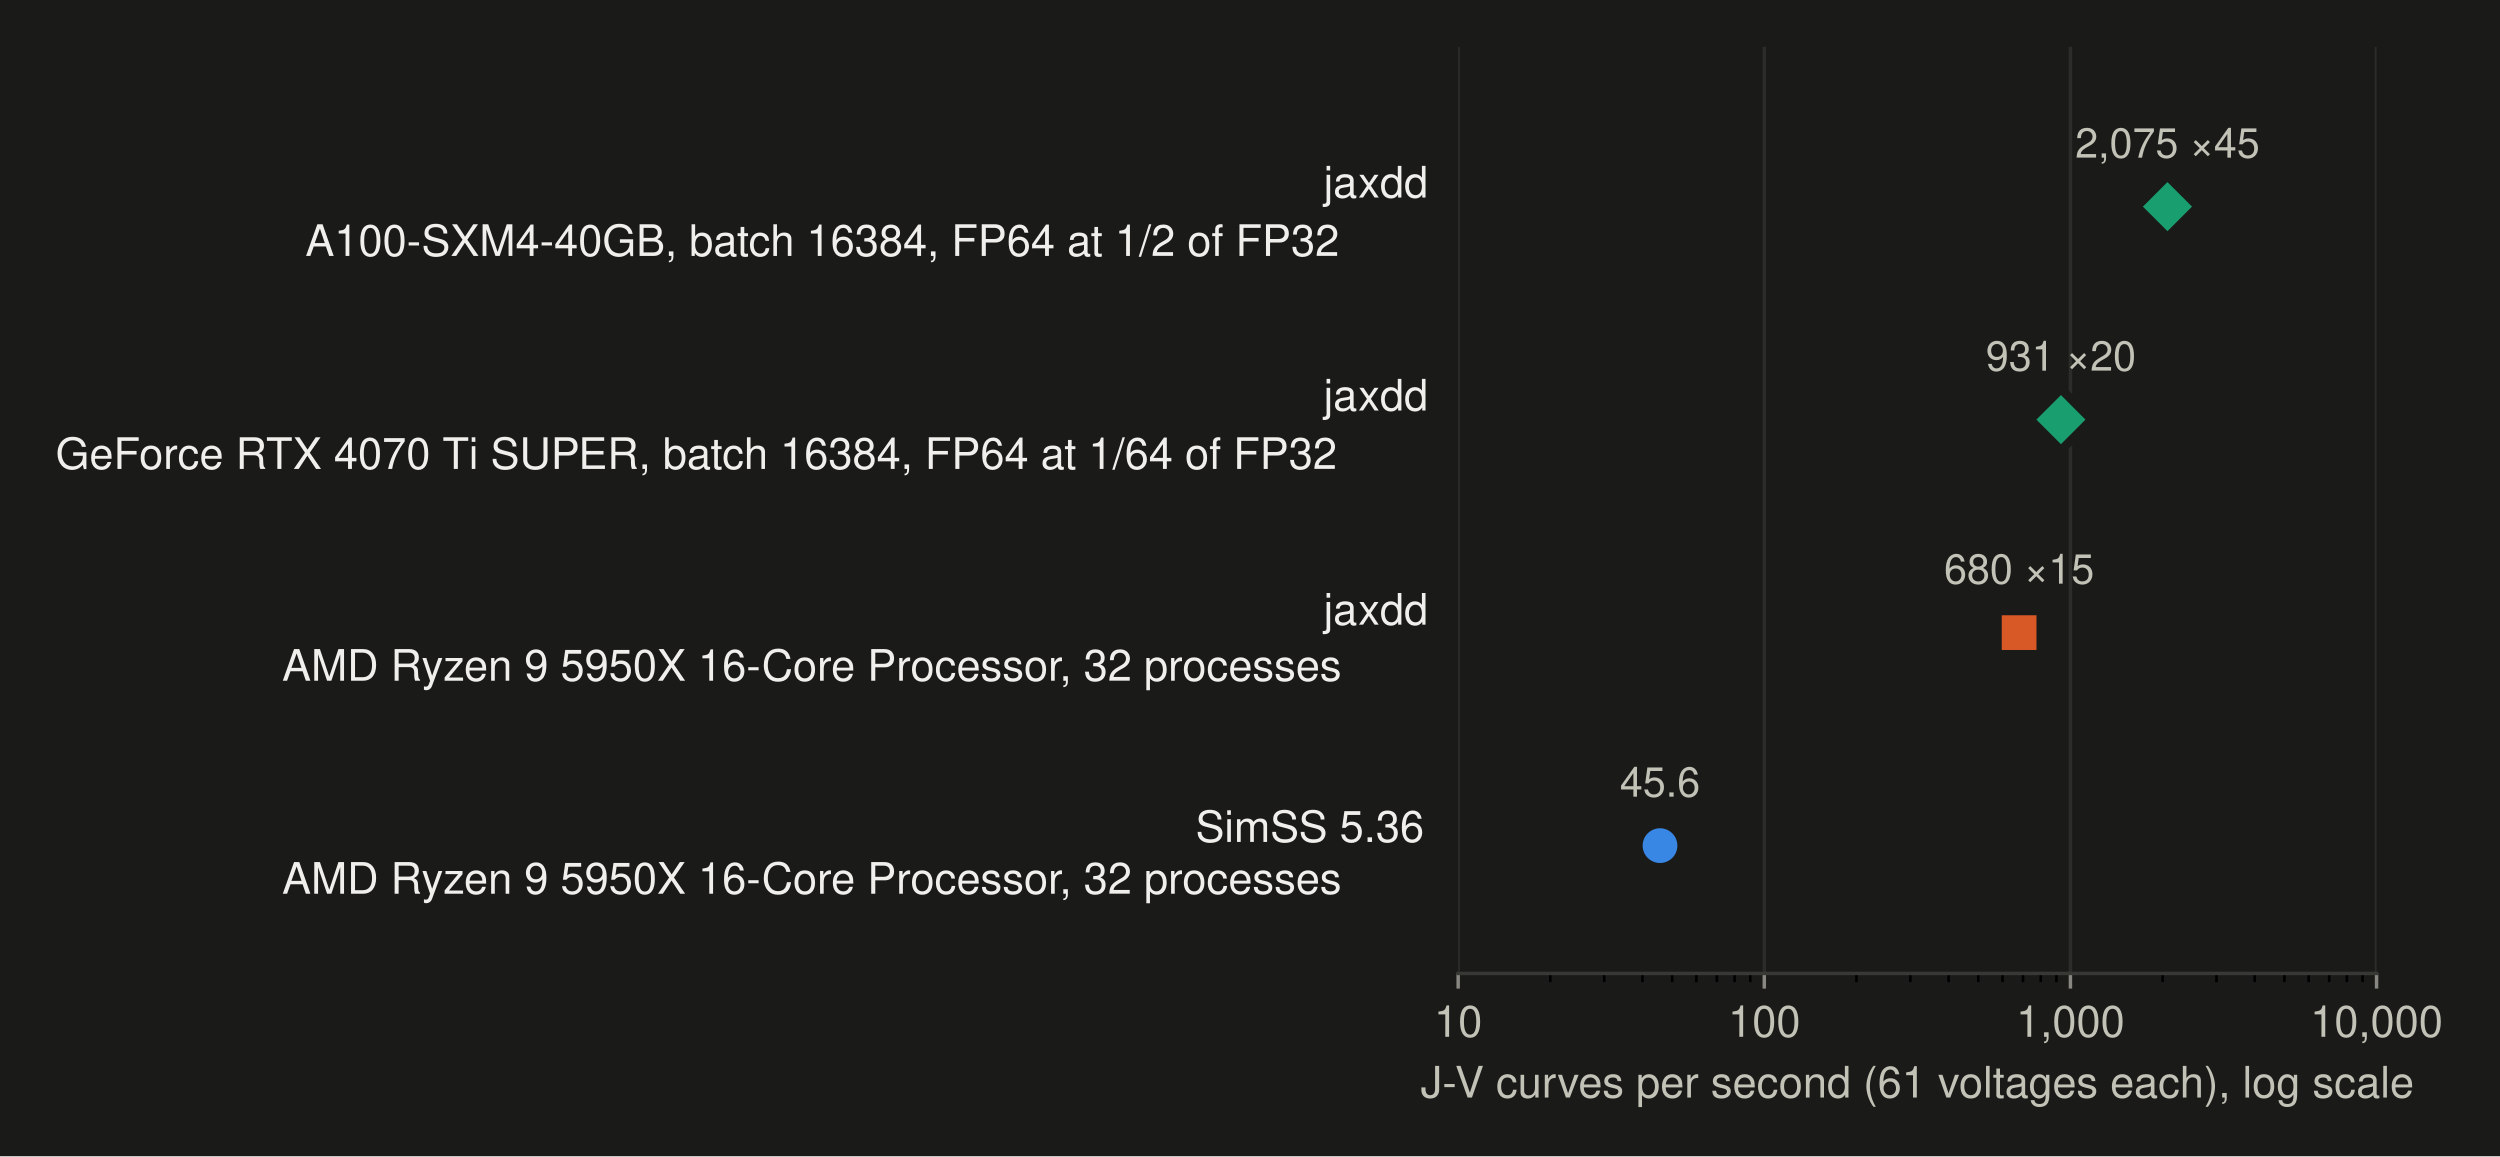
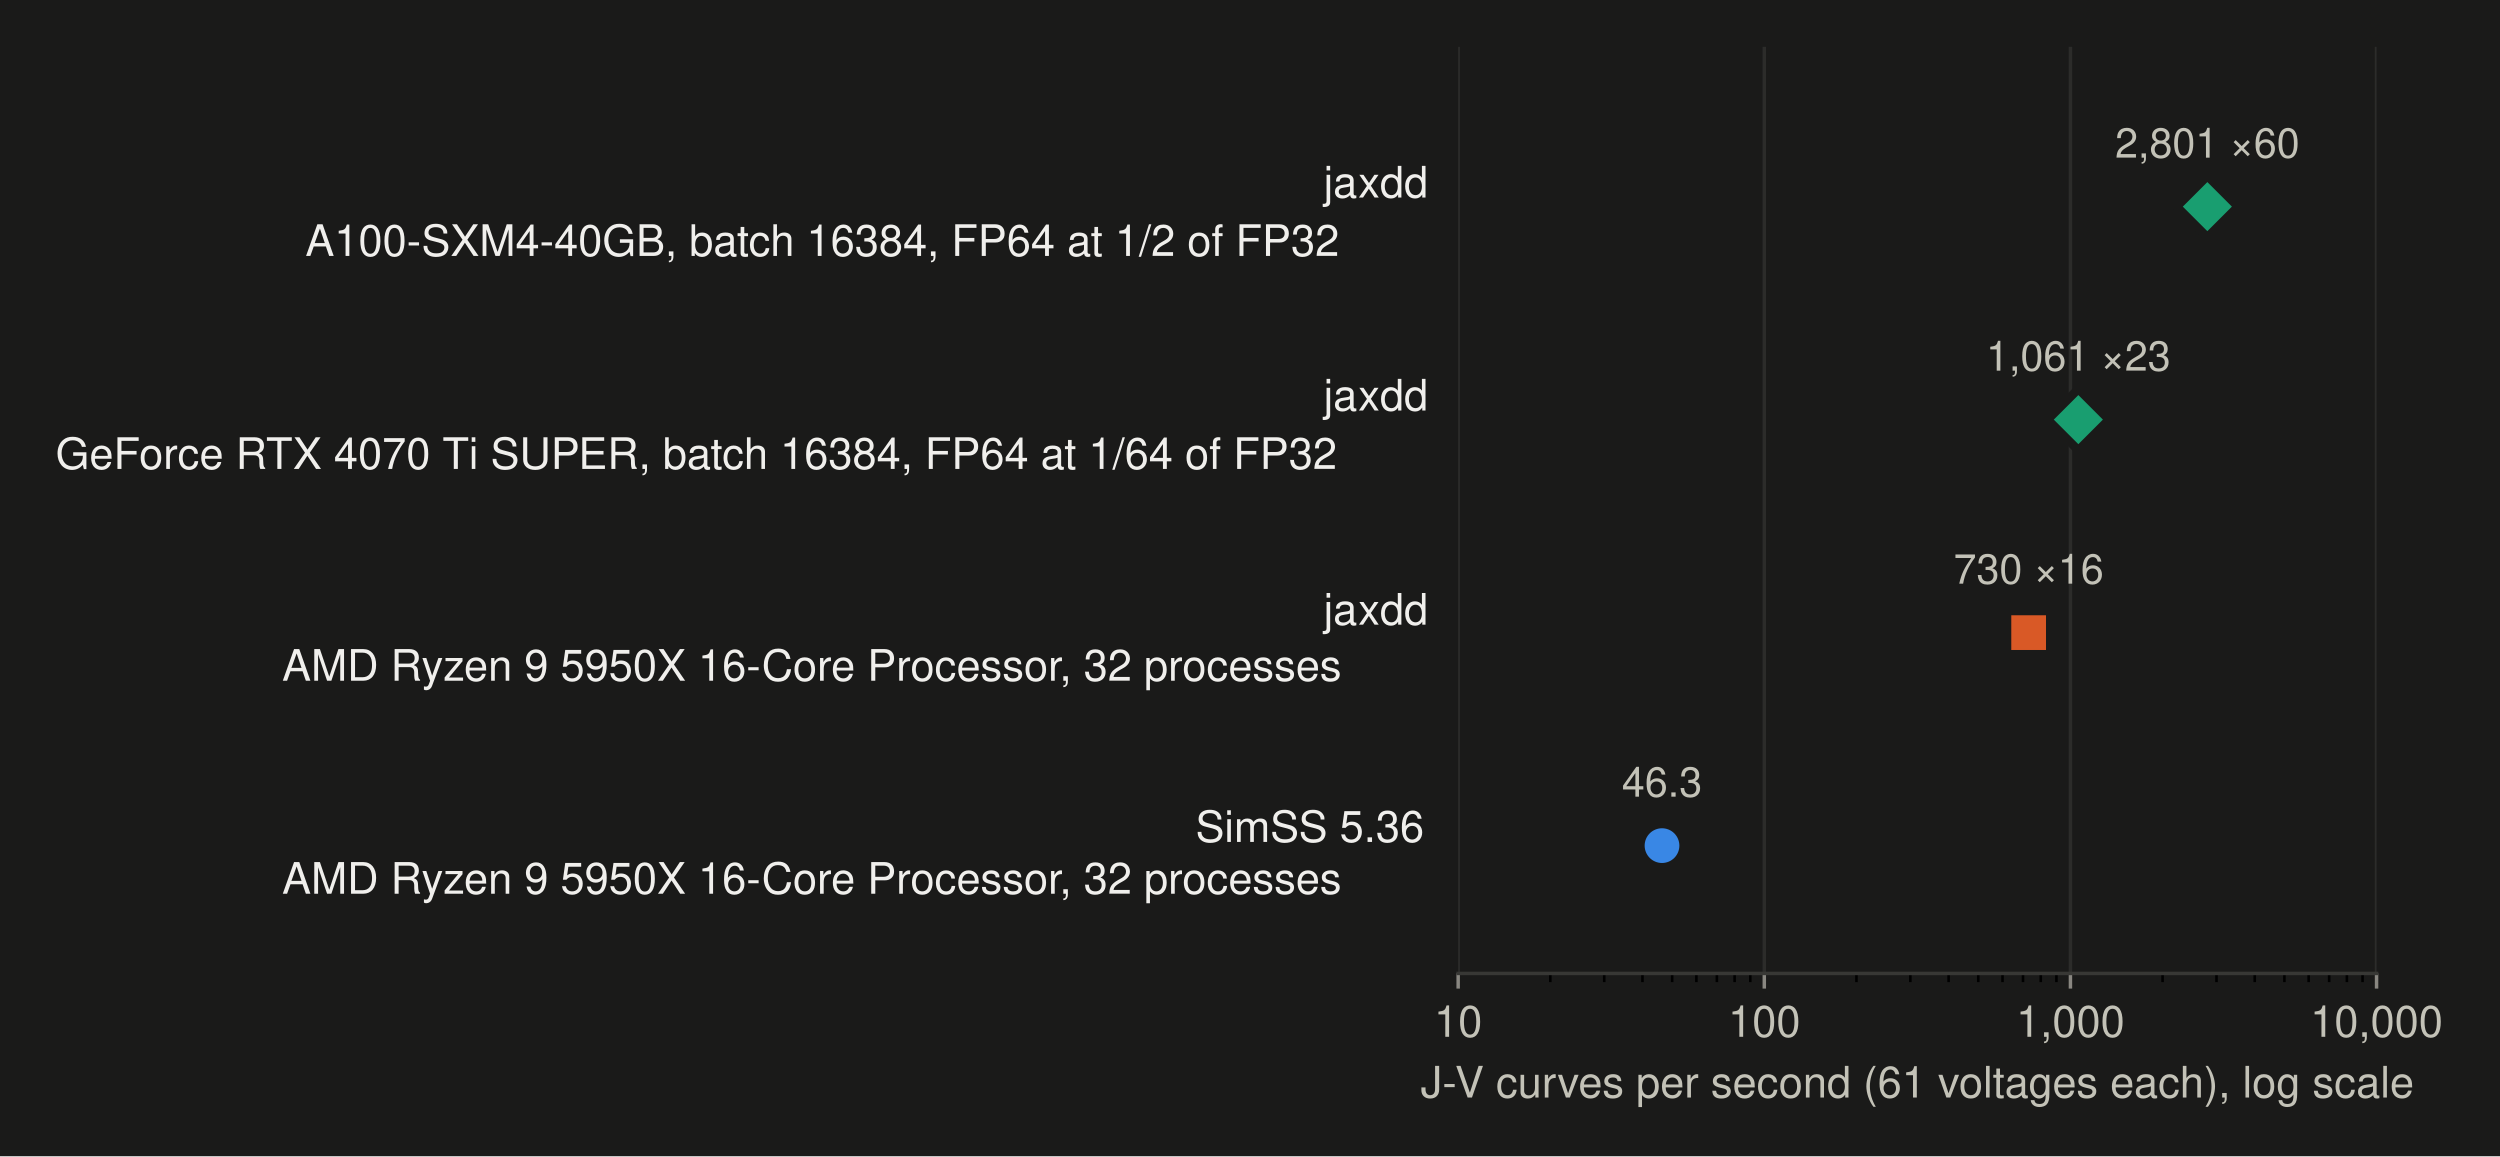
<svg xmlns="http://www.w3.org/2000/svg" xmlns:xlink="http://www.w3.org/1999/xlink" width="576pt" height="266.4pt" viewBox="0 0 576 266.4" version="1.1">
  <defs>
    <style type="text/css">*{stroke-linejoin: round; stroke-linecap: butt}</style>
  </defs>
  <g id="figure_1">
    <g id="patch_1">
      <path d="M 0 266.4  L 576 266.4  L 576 0  L 0 0  z " style="fill: #1a1a19" />
    </g>
    <g id="axes_1">
      <g id="patch_2">
        <path d="M 335.96 224.278  L 547.56 224.278  L 547.56 10.8  L 335.96 10.8  z " style="fill: #1a1a19" />
      </g>
      <g id="matplotlib.axis_1">
        <g id="xtick_1">
          <g id="line2d_1">
-             <path d="M 335.96 224.278  L 335.96 10.8  " clip-path="url(#p6728671cbc)" style="fill: none; stroke: #2c2c2a; stroke-width: 0.8; stroke-linecap: square" />
+             <path d="M 335.96 224.278  L 335.96 10.8  " clip-path="url(#p19e517f4ba)" style="fill: none; stroke: #2c2c2a; stroke-width: 0.8; stroke-linecap: square" />
          </g>
          <g id="line2d_2">
            <defs>
-               <path id="meb529c5300" d="M 0 0  L 0 3.5  " style="stroke: #898781; stroke-width: 0.8" />
+               <path id="m9d1187f809" d="M 0 0  L 0 3.5  " style="stroke: #898781; stroke-width: 0.8" />
            </defs>
            <g>
-               <use xlink:href="#meb529c5300" x="335.96" y="224.278" style="fill: #898781; stroke: #898781; stroke-width: 0.8" />
+               <use xlink:href="#m9d1187f809" x="335.96" y="224.278" style="fill: #898781; stroke: #898781; stroke-width: 0.8" />
            </g>
          </g>
          <g id="text_1">
            <text style="font-size: 10px; font-family: 'Segoe UI', 'Helvetica', 'Arial', 'DejaVu Sans', sans-serif; text-anchor: middle; fill: #c3c2b7" x="335.96" y="238.875" transform="rotate(-0 335.96 238.8753)">10</text>
          </g>
        </g>
        <g id="xtick_2">
          <g id="line2d_3">
-             <path d="M 406.493 224.278  L 406.493 10.8  " clip-path="url(#p6728671cbc)" style="fill: none; stroke: #2c2c2a; stroke-width: 0.8; stroke-linecap: square" />
+             <path d="M 406.493 224.278  L 406.493 10.8  " clip-path="url(#p19e517f4ba)" style="fill: none; stroke: #2c2c2a; stroke-width: 0.8; stroke-linecap: square" />
          </g>
          <g id="line2d_4">
            <g>
-               <use xlink:href="#meb529c5300" x="406.493" y="224.278" style="fill: #898781; stroke: #898781; stroke-width: 0.8" />
+               <use xlink:href="#m9d1187f809" x="406.493" y="224.278" style="fill: #898781; stroke: #898781; stroke-width: 0.8" />
            </g>
          </g>
          <g id="text_2">
            <text style="font-size: 10px; font-family: 'Segoe UI', 'Helvetica', 'Arial', 'DejaVu Sans', sans-serif; text-anchor: middle; fill: #c3c2b7" x="406.493" y="238.875" transform="rotate(-0 406.4933 238.8753)">100</text>
          </g>
        </g>
        <g id="xtick_3">
          <g id="line2d_5">
-             <path d="M 477.027 224.278  L 477.027 10.8  " clip-path="url(#p6728671cbc)" style="fill: none; stroke: #2c2c2a; stroke-width: 0.8; stroke-linecap: square" />
+             <path d="M 477.027 224.278  L 477.027 10.8  " clip-path="url(#p19e517f4ba)" style="fill: none; stroke: #2c2c2a; stroke-width: 0.8; stroke-linecap: square" />
          </g>
          <g id="line2d_6">
            <g>
-               <use xlink:href="#meb529c5300" x="477.027" y="224.278" style="fill: #898781; stroke: #898781; stroke-width: 0.8" />
+               <use xlink:href="#m9d1187f809" x="477.027" y="224.278" style="fill: #898781; stroke: #898781; stroke-width: 0.8" />
            </g>
          </g>
          <g id="text_3">
            <text style="font-size: 10px; font-family: 'Segoe UI', 'Helvetica', 'Arial', 'DejaVu Sans', sans-serif; text-anchor: middle; fill: #c3c2b7" x="477.027" y="238.875" transform="rotate(-0 477.0267 238.8753)">1,000</text>
          </g>
        </g>
        <g id="xtick_4">
          <g id="line2d_7">
-             <path d="M 547.56 224.278  L 547.56 10.8  " clip-path="url(#p6728671cbc)" style="fill: none; stroke: #2c2c2a; stroke-width: 0.8; stroke-linecap: square" />
+             <path d="M 547.56 224.278  L 547.56 10.8  " clip-path="url(#p19e517f4ba)" style="fill: none; stroke: #2c2c2a; stroke-width: 0.8; stroke-linecap: square" />
          </g>
          <g id="line2d_8">
            <g>
-               <use xlink:href="#meb529c5300" x="547.56" y="224.278" style="fill: #898781; stroke: #898781; stroke-width: 0.8" />
+               <use xlink:href="#m9d1187f809" x="547.56" y="224.278" style="fill: #898781; stroke: #898781; stroke-width: 0.8" />
            </g>
          </g>
          <g id="text_4">
            <text style="font-size: 10px; font-family: 'Segoe UI', 'Helvetica', 'Arial', 'DejaVu Sans', sans-serif; text-anchor: middle; fill: #c3c2b7" x="547.56" y="238.875" transform="rotate(-0 547.56 238.8753)">10,000</text>
          </g>
        </g>
        <g id="xtick_5">
          <g id="line2d_9">
            <defs>
-               <path id="maa4a057eea" d="M 0 0  L 0 2  " style="stroke: #000000; stroke-width: 0.6" />
+               <path id="m2883b86dec" d="M 0 0  L 0 2  " style="stroke: #000000; stroke-width: 0.6" />
            </defs>
            <g>
-               <use xlink:href="#maa4a057eea" x="357.193" y="224.278" style="stroke: #000000; stroke-width: 0.6" />
+               <use xlink:href="#m2883b86dec" x="357.193" y="224.278" style="stroke: #000000; stroke-width: 0.6" />
            </g>
          </g>
        </g>
        <g id="xtick_6">
          <g id="line2d_10">
            <g>
-               <use xlink:href="#maa4a057eea" x="369.613" y="224.278" style="stroke: #000000; stroke-width: 0.6" />
+               <use xlink:href="#m2883b86dec" x="369.613" y="224.278" style="stroke: #000000; stroke-width: 0.6" />
            </g>
          </g>
        </g>
        <g id="xtick_7">
          <g id="line2d_11">
            <g>
-               <use xlink:href="#maa4a057eea" x="378.425" y="224.278" style="stroke: #000000; stroke-width: 0.6" />
+               <use xlink:href="#m2883b86dec" x="378.425" y="224.278" style="stroke: #000000; stroke-width: 0.6" />
            </g>
          </g>
        </g>
        <g id="xtick_8">
          <g id="line2d_12">
            <g>
-               <use xlink:href="#maa4a057eea" x="385.261" y="224.278" style="stroke: #000000; stroke-width: 0.6" />
+               <use xlink:href="#m2883b86dec" x="385.261" y="224.278" style="stroke: #000000; stroke-width: 0.6" />
            </g>
          </g>
        </g>
        <g id="xtick_9">
          <g id="line2d_13">
            <g>
-               <use xlink:href="#maa4a057eea" x="390.846" y="224.278" style="stroke: #000000; stroke-width: 0.6" />
+               <use xlink:href="#m2883b86dec" x="390.846" y="224.278" style="stroke: #000000; stroke-width: 0.6" />
            </g>
          </g>
        </g>
        <g id="xtick_10">
          <g id="line2d_14">
            <g>
-               <use xlink:href="#maa4a057eea" x="395.568" y="224.278" style="stroke: #000000; stroke-width: 0.6" />
+               <use xlink:href="#m2883b86dec" x="395.568" y="224.278" style="stroke: #000000; stroke-width: 0.6" />
            </g>
          </g>
        </g>
        <g id="xtick_11">
          <g id="line2d_15">
            <g>
-               <use xlink:href="#maa4a057eea" x="399.658" y="224.278" style="stroke: #000000; stroke-width: 0.6" />
+               <use xlink:href="#m2883b86dec" x="399.658" y="224.278" style="stroke: #000000; stroke-width: 0.6" />
            </g>
          </g>
        </g>
        <g id="xtick_12">
          <g id="line2d_16">
            <g>
-               <use xlink:href="#maa4a057eea" x="403.266" y="224.278" style="stroke: #000000; stroke-width: 0.6" />
+               <use xlink:href="#m2883b86dec" x="403.266" y="224.278" style="stroke: #000000; stroke-width: 0.6" />
            </g>
          </g>
        </g>
        <g id="xtick_13">
          <g id="line2d_17">
            <g>
-               <use xlink:href="#maa4a057eea" x="427.726" y="224.278" style="stroke: #000000; stroke-width: 0.6" />
+               <use xlink:href="#m2883b86dec" x="427.726" y="224.278" style="stroke: #000000; stroke-width: 0.6" />
            </g>
          </g>
        </g>
        <g id="xtick_14">
          <g id="line2d_18">
            <g>
-               <use xlink:href="#maa4a057eea" x="440.146" y="224.278" style="stroke: #000000; stroke-width: 0.6" />
+               <use xlink:href="#m2883b86dec" x="440.146" y="224.278" style="stroke: #000000; stroke-width: 0.6" />
            </g>
          </g>
        </g>
        <g id="xtick_15">
          <g id="line2d_19">
            <g>
-               <use xlink:href="#maa4a057eea" x="448.959" y="224.278" style="stroke: #000000; stroke-width: 0.6" />
+               <use xlink:href="#m2883b86dec" x="448.959" y="224.278" style="stroke: #000000; stroke-width: 0.6" />
            </g>
          </g>
        </g>
        <g id="xtick_16">
          <g id="line2d_20">
            <g>
-               <use xlink:href="#maa4a057eea" x="455.794" y="224.278" style="stroke: #000000; stroke-width: 0.6" />
+               <use xlink:href="#m2883b86dec" x="455.794" y="224.278" style="stroke: #000000; stroke-width: 0.6" />
            </g>
          </g>
        </g>
        <g id="xtick_17">
          <g id="line2d_21">
            <g>
-               <use xlink:href="#maa4a057eea" x="461.379" y="224.278" style="stroke: #000000; stroke-width: 0.6" />
+               <use xlink:href="#m2883b86dec" x="461.379" y="224.278" style="stroke: #000000; stroke-width: 0.6" />
            </g>
          </g>
        </g>
        <g id="xtick_18">
          <g id="line2d_22">
            <g>
-               <use xlink:href="#maa4a057eea" x="466.101" y="224.278" style="stroke: #000000; stroke-width: 0.6" />
+               <use xlink:href="#m2883b86dec" x="466.101" y="224.278" style="stroke: #000000; stroke-width: 0.6" />
            </g>
          </g>
        </g>
        <g id="xtick_19">
          <g id="line2d_23">
            <g>
-               <use xlink:href="#maa4a057eea" x="470.191" y="224.278" style="stroke: #000000; stroke-width: 0.6" />
+               <use xlink:href="#m2883b86dec" x="470.191" y="224.278" style="stroke: #000000; stroke-width: 0.6" />
            </g>
          </g>
        </g>
        <g id="xtick_20">
          <g id="line2d_24">
            <g>
-               <use xlink:href="#maa4a057eea" x="473.799" y="224.278" style="stroke: #000000; stroke-width: 0.6" />
+               <use xlink:href="#m2883b86dec" x="473.799" y="224.278" style="stroke: #000000; stroke-width: 0.6" />
            </g>
          </g>
        </g>
        <g id="xtick_21">
          <g id="line2d_25">
            <g>
-               <use xlink:href="#maa4a057eea" x="498.259" y="224.278" style="stroke: #000000; stroke-width: 0.6" />
+               <use xlink:href="#m2883b86dec" x="498.259" y="224.278" style="stroke: #000000; stroke-width: 0.6" />
            </g>
          </g>
        </g>
        <g id="xtick_22">
          <g id="line2d_26">
            <g>
-               <use xlink:href="#maa4a057eea" x="510.68" y="224.278" style="stroke: #000000; stroke-width: 0.6" />
+               <use xlink:href="#m2883b86dec" x="510.68" y="224.278" style="stroke: #000000; stroke-width: 0.6" />
            </g>
          </g>
        </g>
        <g id="xtick_23">
          <g id="line2d_27">
            <g>
-               <use xlink:href="#maa4a057eea" x="519.492" y="224.278" style="stroke: #000000; stroke-width: 0.6" />
+               <use xlink:href="#m2883b86dec" x="519.492" y="224.278" style="stroke: #000000; stroke-width: 0.6" />
            </g>
          </g>
        </g>
        <g id="xtick_24">
          <g id="line2d_28">
            <g>
-               <use xlink:href="#maa4a057eea" x="526.327" y="224.278" style="stroke: #000000; stroke-width: 0.6" />
+               <use xlink:href="#m2883b86dec" x="526.327" y="224.278" style="stroke: #000000; stroke-width: 0.6" />
            </g>
          </g>
        </g>
        <g id="xtick_25">
          <g id="line2d_29">
            <g>
-               <use xlink:href="#maa4a057eea" x="531.912" y="224.278" style="stroke: #000000; stroke-width: 0.6" />
+               <use xlink:href="#m2883b86dec" x="531.912" y="224.278" style="stroke: #000000; stroke-width: 0.6" />
            </g>
          </g>
        </g>
        <g id="xtick_26">
          <g id="line2d_30">
            <g>
-               <use xlink:href="#maa4a057eea" x="536.634" y="224.278" style="stroke: #000000; stroke-width: 0.6" />
+               <use xlink:href="#m2883b86dec" x="536.634" y="224.278" style="stroke: #000000; stroke-width: 0.6" />
            </g>
          </g>
        </g>
        <g id="xtick_27">
          <g id="line2d_31">
            <g>
-               <use xlink:href="#maa4a057eea" x="540.725" y="224.278" style="stroke: #000000; stroke-width: 0.6" />
+               <use xlink:href="#m2883b86dec" x="540.725" y="224.278" style="stroke: #000000; stroke-width: 0.6" />
            </g>
          </g>
        </g>
        <g id="xtick_28">
          <g id="line2d_32">
            <g>
-               <use xlink:href="#maa4a057eea" x="544.333" y="224.278" style="stroke: #000000; stroke-width: 0.6" />
+               <use xlink:href="#m2883b86dec" x="544.333" y="224.278" style="stroke: #000000; stroke-width: 0.6" />
            </g>
          </g>
        </g>
        <g id="text_5">
          <text style="font-size: 10px; font-family: 'Segoe UI', 'Helvetica', 'Arial', 'DejaVu Sans', sans-serif; text-anchor: middle; fill: #c3c2b7" x="441.76" y="252.876" transform="rotate(-0 441.76 252.8761)">J-V curves per second (61 voltages each), log scale</text>
        </g>
      </g>
      <g id="matplotlib.axis_2">
        <g id="ytick_1">
          <g id="line2d_33" />
          <g id="text_6">
            <text style="font-size: 10px; font-family: 'Segoe UI', 'Helvetica', 'Arial', 'DejaVu Sans', sans-serif; fill: #f0efec" transform="translate(275.4522 193.975)">SimSS 5.36</text>
            <text style="font-size: 10px; font-family: 'Segoe UI', 'Helvetica', 'Arial', 'DejaVu Sans', sans-serif; fill: #f0efec" transform="translate(64.98656 205.918)">AMD Ryzen 9 5950X 16-Core Processor, 32 processes</text>
          </g>
        </g>
        <g id="ytick_2">
          <g id="line2d_34" />
          <g id="text_7">
            <text style="font-size: 10px; font-family: 'Segoe UI', 'Helvetica', 'Arial', 'DejaVu Sans', sans-serif; fill: #f0efec" transform="translate(304.9381 143.931)">jaxdd</text>
            <text style="font-size: 10px; font-family: 'Segoe UI', 'Helvetica', 'Arial', 'DejaVu Sans', sans-serif; fill: #f0efec" transform="translate(64.98656 156.8427)">AMD Ryzen 9 5950X 16-Core Processor, 32 processes</text>
          </g>
        </g>
        <g id="ytick_3">
          <g id="line2d_35" />
          <g id="text_8">
            <text style="font-size: 10px; font-family: 'Segoe UI', 'Helvetica', 'Arial', 'DejaVu Sans', sans-serif; fill: #f0efec" transform="translate(304.9381 94.58221)">jaxdd</text>
            <text style="font-size: 10px; font-family: 'Segoe UI', 'Helvetica', 'Arial', 'DejaVu Sans', sans-serif; fill: #f0efec" transform="translate(12.81469 108.0408)">GeForce RTX 4070 Ti SUPER, batch 16384, FP64 at 1/64 of FP32</text>
          </g>
        </g>
        <g id="ytick_4">
          <g id="line2d_36" />
          <g id="text_9">
            <text style="font-size: 10px; font-family: 'Segoe UI', 'Helvetica', 'Arial', 'DejaVu Sans', sans-serif; fill: #f0efec" transform="translate(304.9381 45.50688)">jaxdd</text>
            <text style="font-size: 10px; font-family: 'Segoe UI', 'Helvetica', 'Arial', 'DejaVu Sans', sans-serif; fill: #f0efec" transform="translate(70.35062 58.96548)">A100-SXM4-40GB, batch 16384, FP64 at 1/2 of FP32</text>
          </g>
        </g>
      </g>
      <g id="patch_3">
        <path d="M 335.96 224.278  L 547.56 224.278  " style="fill: none; stroke: #383835; stroke-width: 0.8; stroke-linejoin: miter; stroke-linecap: square" />
      </g>
      <g id="line2d_37">
        <defs>
-           <path id="me842106f4d" d="M 0 5  C 1.326 5 2.598 4.473 3.536 3.536  C 4.473 2.598 5 1.326 5 0  C 5 -1.326 4.473 -2.598 3.536 -3.536  C 2.598 -4.473 1.326 -5 0 -5  C -1.326 -5 -2.598 -4.473 -3.536 -3.536  C -4.473 -2.598 -5 -1.326 -5 0  C -5 1.326 -4.473 2.598 -3.536 3.536  C -2.598 4.473 -1.326 5 0 5  z " style="stroke: #1a1a19; stroke-width: 2" />
+           <path id="m1381c06be0" d="M 0 5  C 1.326 5 2.598 4.473 3.536 3.536  C 4.473 2.598 5 1.326 5 0  C 5 -1.326 4.473 -2.598 3.536 -3.536  C 2.598 -4.473 1.326 -5 0 -5  C -1.326 -5 -2.598 -4.473 -3.536 -3.536  C -4.473 -2.598 -5 -1.326 -5 0  C -5 1.326 -4.473 2.598 -3.536 3.536  C -2.598 4.473 -1.326 5 0 5  z " style="stroke: #1a1a19; stroke-width: 2" />
        </defs>
-         <g clip-path="url(#p6728671cbc)">
-           <use xlink:href="#me842106f4d" x="382.467" y="194.832" style="fill: #3987e5; stroke: #1a1a19; stroke-width: 2" />
+         <g clip-path="url(#p19e517f4ba)">
+           <use xlink:href="#m1381c06be0" x="382.927" y="194.832" style="fill: #3987e5; stroke: #1a1a19; stroke-width: 2" />
        </g>
      </g>
      <g id="text_10">
-         <text style="font-size: 9.5px; font-family: 'Segoe UI', 'Helvetica', 'Arial', 'DejaVu Sans', sans-serif; text-anchor: middle; fill: #c3c2b7" x="382.467" y="183.55" transform="rotate(-0 382.4671 183.5502)">45.6</text>
+         <text style="font-size: 9.5px; font-family: 'Segoe UI', 'Helvetica', 'Arial', 'DejaVu Sans', sans-serif; text-anchor: middle; fill: #c3c2b7" x="382.927" y="183.55" transform="rotate(-0 382.9274 183.5502)">46.3</text>
      </g>
      <g id="line2d_38">
        <defs>
-           <path id="m236d6bd5ed" d="M -5 5  L 5 5  L 5 -5  L -5 -5  z " style="stroke: #1a1a19; stroke-width: 2; stroke-linejoin: miter" />
+           <path id="m7413ce26ac" d="M -5 5  L 5 5  L 5 -5  L -5 -5  z " style="stroke: #1a1a19; stroke-width: 2; stroke-linejoin: miter" />
        </defs>
-         <g clip-path="url(#p6728671cbc)">
-           <use xlink:href="#m236d6bd5ed" x="465.202" y="145.757" style="fill: #d95926; stroke: #1a1a19; stroke-width: 2; stroke-linejoin: miter" />
+         <g clip-path="url(#p19e517f4ba)">
+           <use xlink:href="#m7413ce26ac" x="467.399" y="145.757" style="fill: #d95926; stroke: #1a1a19; stroke-width: 2; stroke-linejoin: miter" />
        </g>
      </g>
      <g id="text_11">
-         <text style="font-size: 9.5px; font-family: 'Segoe UI', 'Helvetica', 'Arial', 'DejaVu Sans', sans-serif; text-anchor: middle; fill: #c3c2b7" x="465.202" y="134.475" transform="rotate(-0 465.2024 134.4749)">680  ×15</text>
+         <text style="font-size: 9.5px; font-family: 'Segoe UI', 'Helvetica', 'Arial', 'DejaVu Sans', sans-serif; text-anchor: middle; fill: #c3c2b7" x="467.399" y="134.475" transform="rotate(-0 467.3994 134.4749)">730  ×16</text>
      </g>
      <g id="line2d_39">
        <defs>
-           <path id="m97c36e3272" d="M -0 7.071  L 7.071 0  L 0 -7.071  L -7.071 -0  z " style="stroke: #1a1a19; stroke-width: 2; stroke-linejoin: miter" />
+           <path id="ma89dfaa4f5" d="M -0 7.071  L 7.071 0  L 0 -7.071  L -7.071 -0  z " style="stroke: #1a1a19; stroke-width: 2; stroke-linejoin: miter" />
        </defs>
-         <g clip-path="url(#p6728671cbc)">
-           <use xlink:href="#m97c36e3272" x="474.837" y="96.682" style="fill: #199e70; stroke: #1a1a19; stroke-width: 2; stroke-linejoin: miter" />
+         <g clip-path="url(#p19e517f4ba)">
+           <use xlink:href="#ma89dfaa4f5" x="478.851" y="96.682" style="fill: #199e70; stroke: #1a1a19; stroke-width: 2; stroke-linejoin: miter" />
        </g>
      </g>
      <g id="text_12">
-         <text style="font-size: 9.5px; font-family: 'Segoe UI', 'Helvetica', 'Arial', 'DejaVu Sans', sans-serif; text-anchor: middle; fill: #c3c2b7" x="474.837" y="85.4" transform="rotate(-0 474.8371 85.39959)">931  ×20</text>
+         <text style="font-size: 9.5px; font-family: 'Segoe UI', 'Helvetica', 'Arial', 'DejaVu Sans', sans-serif; text-anchor: middle; fill: #c3c2b7" x="478.851" y="85.4" transform="rotate(-0 478.8513 85.39959)">1,061  ×23</text>
      </g>
      <g id="line2d_40">
-         <g clip-path="url(#p6728671cbc)">
-           <use xlink:href="#m97c36e3272" x="499.383" y="47.606" style="fill: #199e70; stroke: #1a1a19; stroke-width: 2; stroke-linejoin: miter" />
+         <g clip-path="url(#p19e517f4ba)">
+           <use xlink:href="#ma89dfaa4f5" x="508.574" y="47.606" style="fill: #199e70; stroke: #1a1a19; stroke-width: 2; stroke-linejoin: miter" />
        </g>
      </g>
      <g id="text_13">
-         <text style="font-size: 9.5px; font-family: 'Segoe UI', 'Helvetica', 'Arial', 'DejaVu Sans', sans-serif; text-anchor: middle; fill: #c3c2b7" x="499.383" y="36.324" transform="rotate(-0 499.3832 36.32427)">2,075  ×45</text>
+         <text style="font-size: 9.5px; font-family: 'Segoe UI', 'Helvetica', 'Arial', 'DejaVu Sans', sans-serif; text-anchor: middle; fill: #c3c2b7" x="508.574" y="36.324" transform="rotate(-0 508.5739 36.32427)">2,801  ×60</text>
      </g>
    </g>
  </g>
  <defs>
-     <clipPath id="p6728671cbc">
+     <clipPath id="p19e517f4ba">
      <rect x="335.96" y="10.8" width="211.6" height="213.478" />
    </clipPath>
  </defs>
</svg>
